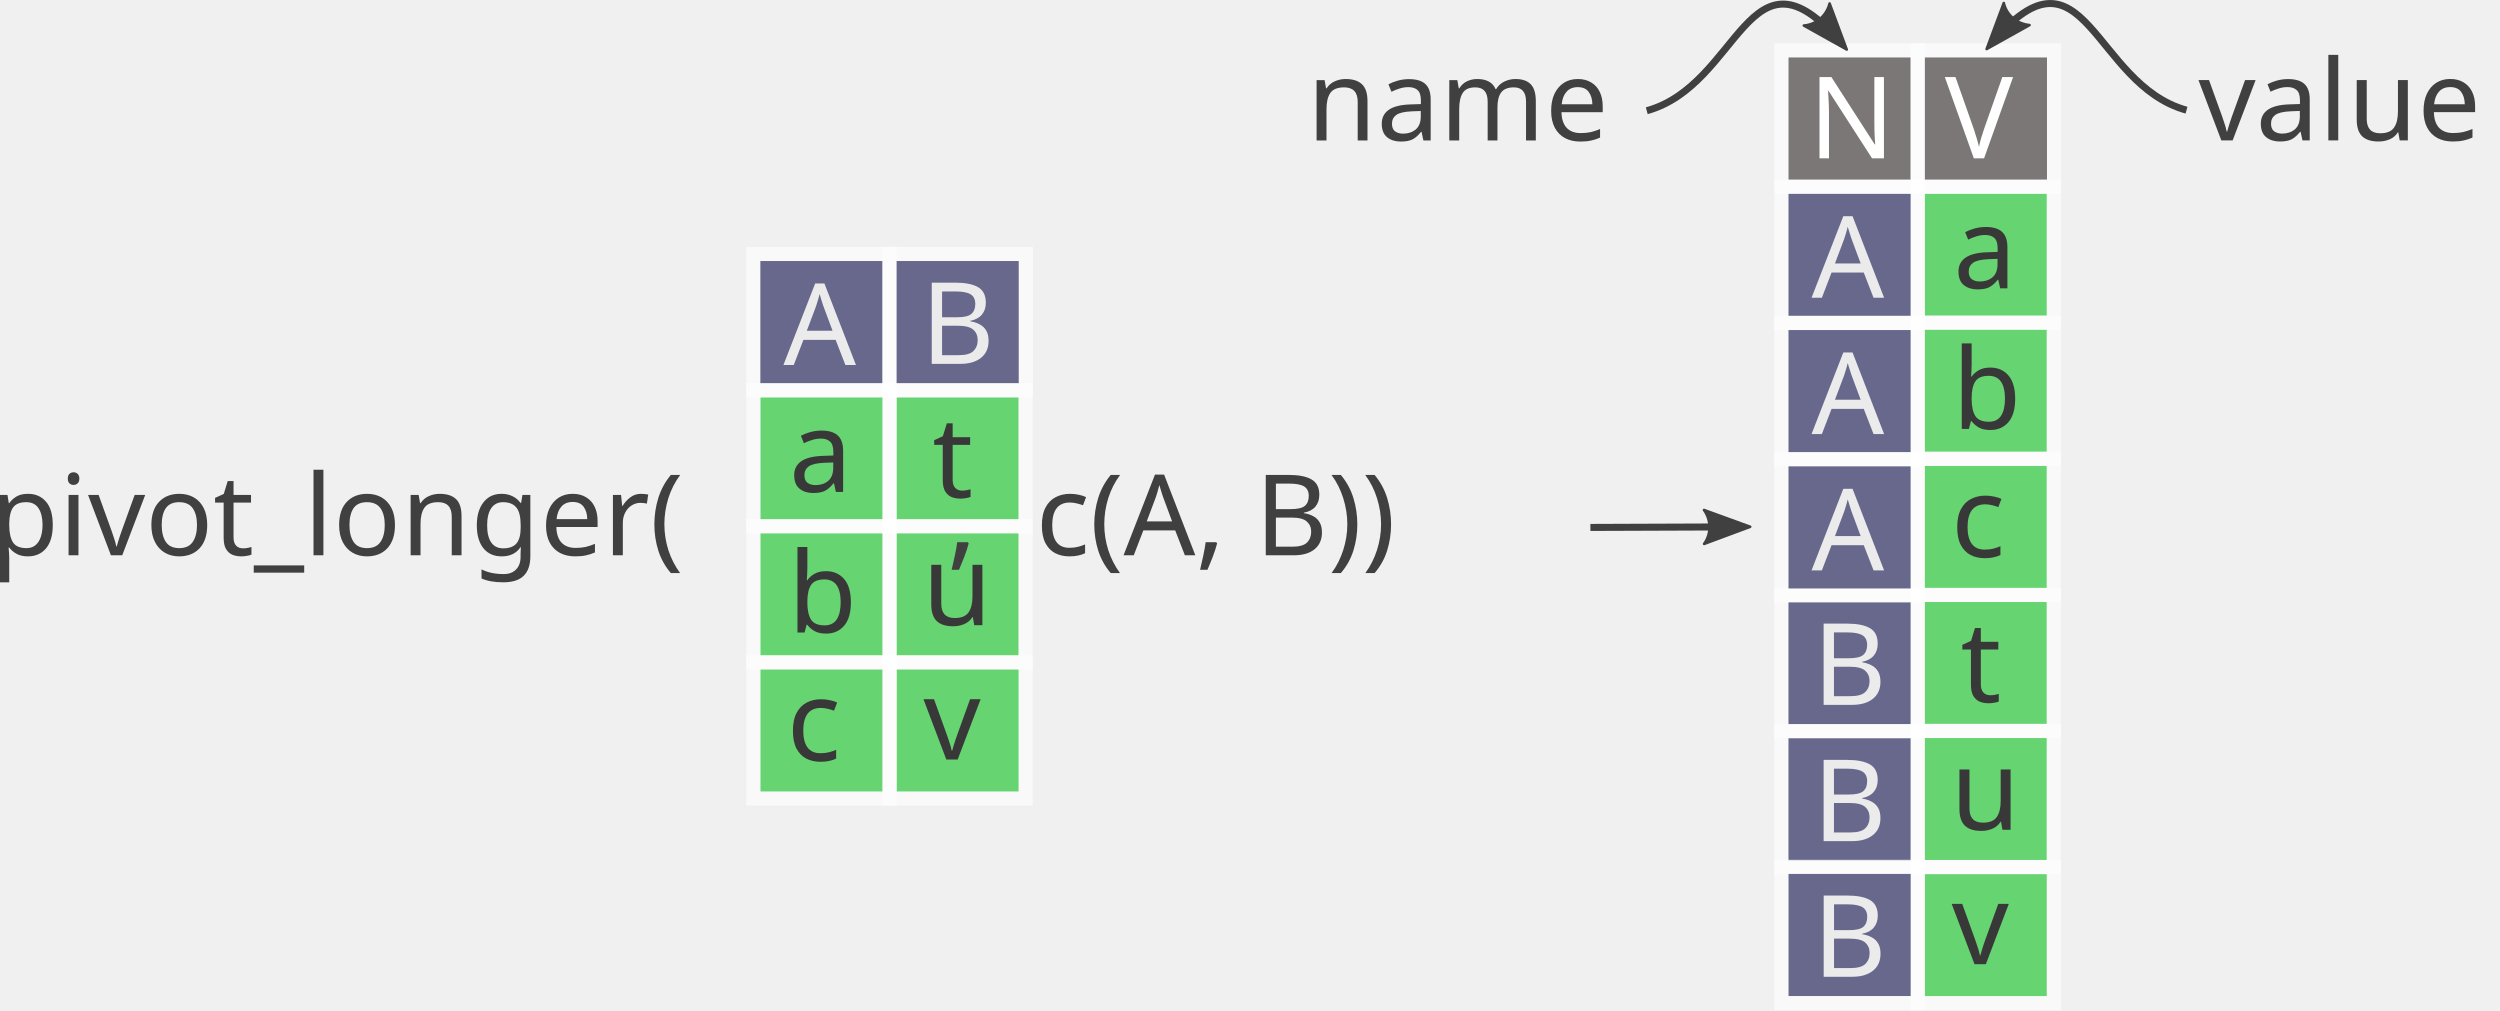
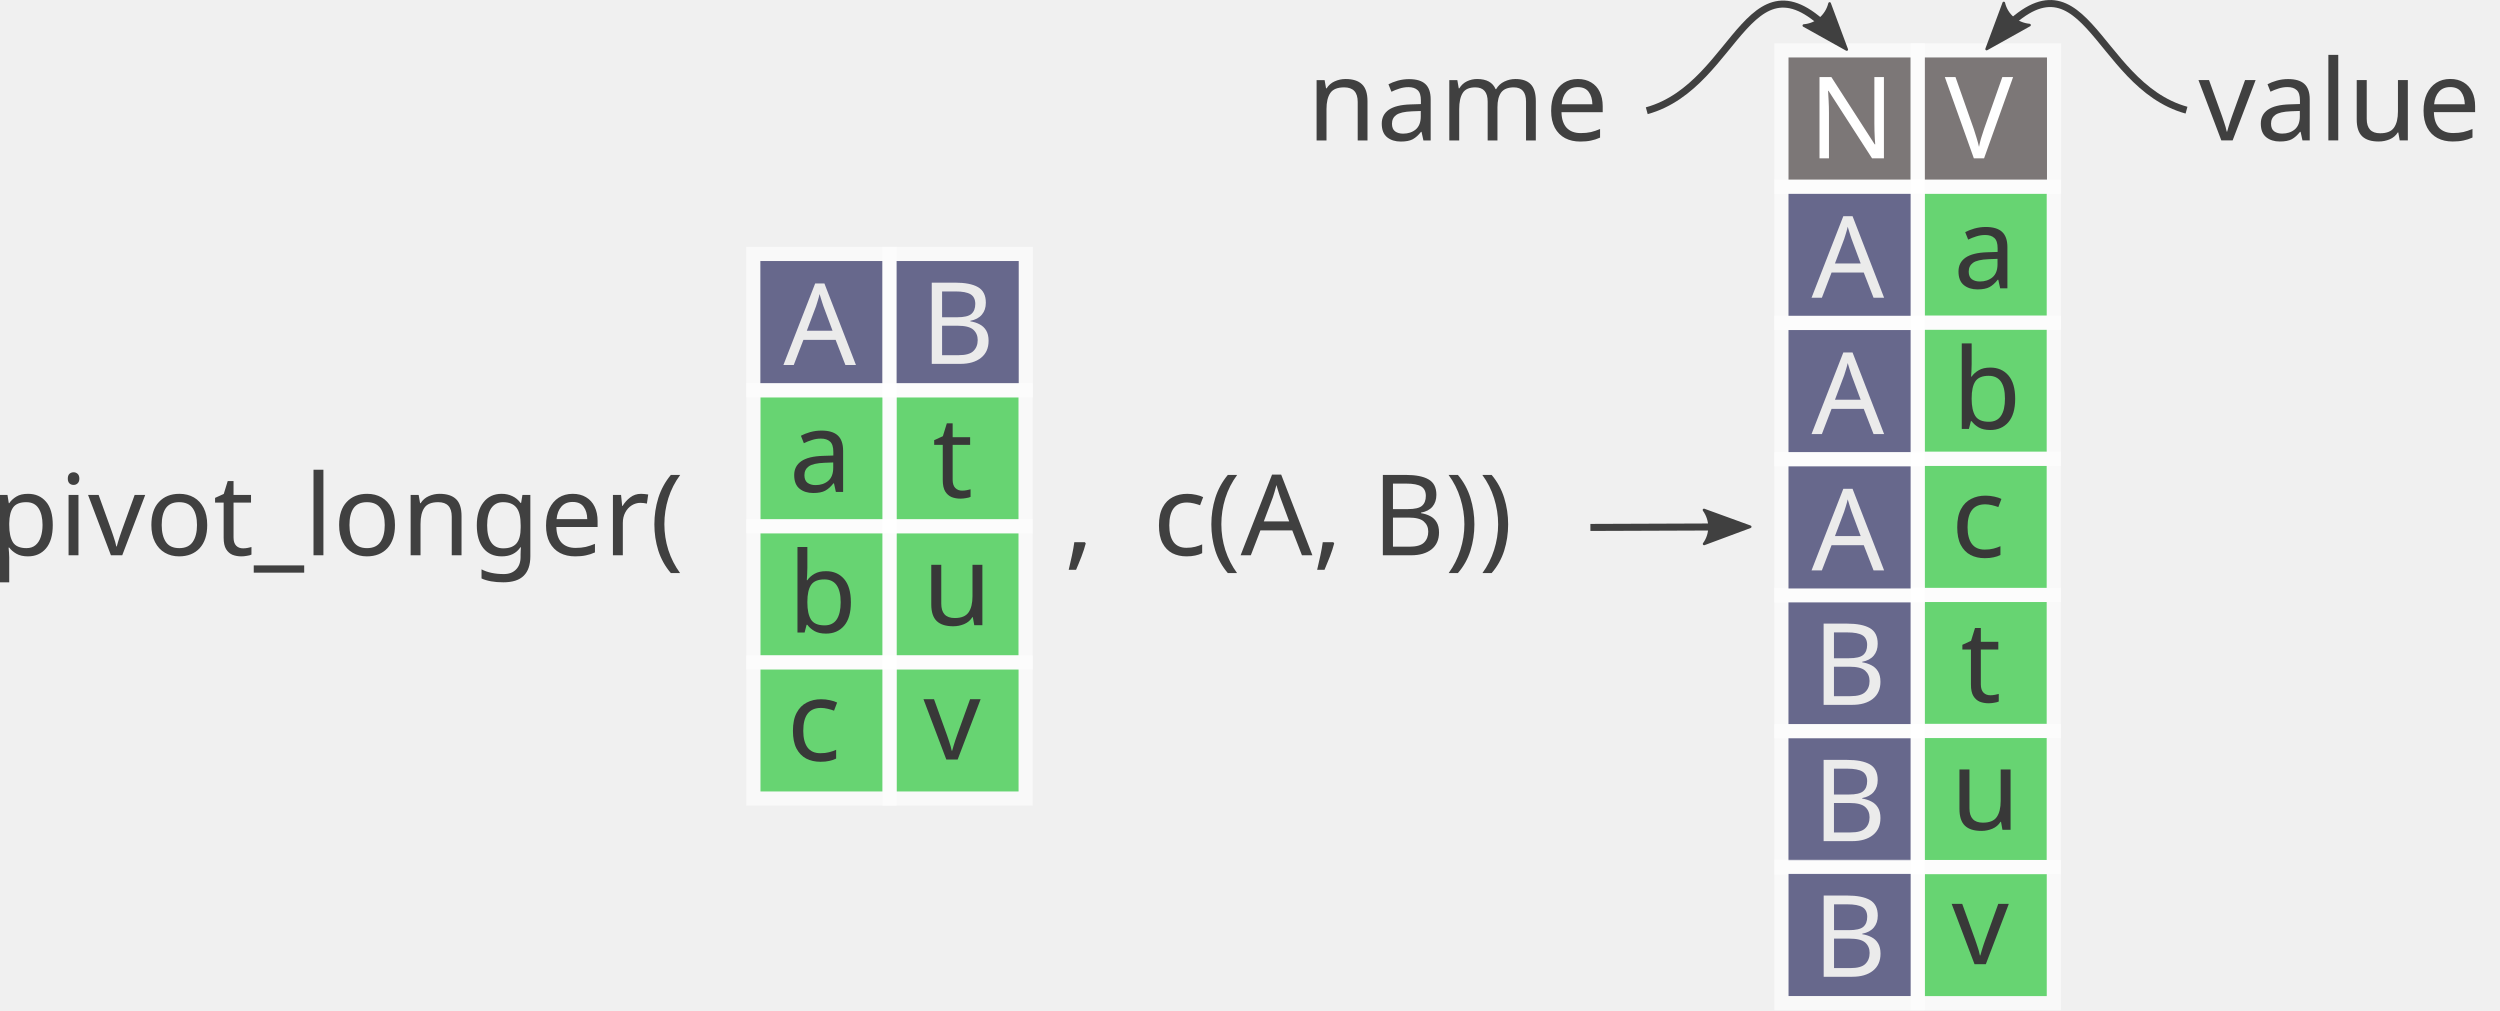
- <svg xmlns="http://www.w3.org/2000/svg" width="355.35" height="143.6" enable-background="new 0 0 1100 850" version="1.1" viewBox="0 0 355.35 143.6" xml:space="preserve">
-   <defs>
+ <svg xmlns="http://www.w3.org/2000/svg" width="355.35" height="143.6" enable-background="new 0 0 1100 850" version="1.1" viewBox="0 0 355.35 143.6" xml:space="preserve" id="svg191">
+   <defs id="defs7">
    <marker id="marker5162" overflow="visible" orient="auto">
-       <path transform="scale(-.6)" d="m8.719 4.034-10.926-4.018 10.926-4.018c-1.746 2.372-1.735 5.617 0 8.035z" fill="#404040" fill-rule="evenodd" stroke="#404040" stroke-linejoin="round" stroke-width=".625" />
+       <path transform="scale(-0.6)" d="M 8.719,4.034 -2.207,0.016 8.719,-4.002 c -1.746,2.372 -1.735,5.617 0,8.035 z" fill="#404040" fill-rule="evenodd" stroke="#404040" stroke-linejoin="round" stroke-width="0.625" id="path4" />
    </marker>
  </defs>
-   <g transform="translate(30.93 191.45)">
-     <g transform="translate(-32.54 -48.447)">
-       <g transform="translate(35.364 109.69)">
-         <g transform="translate(-150.95 -316.94)">
-           <rect x="243.63" y="119.72" width="19.343" height="19.343" fill="#00bf13" opacity=".572" stroke="#fff" stroke-width="2.014" />
-           <text x="249.732" y="134.966" fill="#383838" font-family="sans-serif" font-size="40px" letter-spacing="0px" stroke-width="1px" word-spacing="0px" style="line-height:125%" xml:space="preserve">
-             <tspan x="249.732" y="134.966" fill="#383838" font-family="sans-serif" font-size="16px" style="font-feature-settings:normal;font-variant-caps:normal;font-variant-ligatures:normal;font-variant-numeric:normal">t</tspan>
+   <g transform="translate(30.93 191.45)" id="g189">
+     <g transform="translate(-32.54 -48.447)" id="g65">
+       <g transform="translate(35.364 109.69)" id="g63">
+         <g transform="translate(-150.95 -316.94)" id="g27">
+           <rect x="243.63" y="119.72" width="19.343" height="19.343" fill="#00bf13" opacity=".572" stroke="#fff" stroke-width="2.014" id="rect9" />
+           <text x="249.732" y="134.966" fill="#383838" font-family="sans-serif" font-size="40px" letter-spacing="0px" stroke-width="1px" word-spacing="0px" style="line-height:125%" xml:space="preserve" id="text13">
+             <tspan x="249.732" y="134.966" fill="#383838" font-family="sans-serif" font-size="16px" style="font-feature-settings:normal;font-variant-caps:normal;font-variant-ligatures:normal;font-variant-numeric:normal" id="tspan11">t</tspan>
          </text>
-           <rect x="243.63" y="139.06" width="19.343" height="19.343" fill="#00bf13" opacity=".572" stroke="#fff" stroke-width="2.014" />
-           <text x="248.299" y="153.111" fill="#383838" font-family="sans-serif" font-size="40px" letter-spacing="0px" stroke-width="1px" word-spacing="0px" style="line-height:125%" xml:space="preserve">
-             <tspan x="248.299" y="153.111" fill="#383838" font-family="sans-serif" font-size="16px" style="font-feature-settings:normal;font-variant-caps:normal;font-variant-ligatures:normal;font-variant-numeric:normal">u</tspan>
+           <rect x="243.63" y="139.06" width="19.343" height="19.343" fill="#00bf13" opacity=".572" stroke="#fff" stroke-width="2.014" id="rect15" />
+           <text x="248.299" y="153.111" fill="#383838" font-family="sans-serif" font-size="40px" letter-spacing="0px" stroke-width="1px" word-spacing="0px" style="line-height:125%" xml:space="preserve" id="text19">
+             <tspan x="248.299" y="153.111" fill="#383838" font-family="sans-serif" font-size="16px" style="font-feature-settings:normal;font-variant-caps:normal;font-variant-ligatures:normal;font-variant-numeric:normal" id="tspan17">u</tspan>
          </text>
-           <rect x="243.64" y="158.41" width="19.343" height="19.343" fill="#00bf13" opacity=".572" stroke="#fff" stroke-width="2.014" />
-           <text x="248.458" y="172.212" fill="#383838" font-family="sans-serif" font-size="40px" letter-spacing="0px" stroke-width="1px" word-spacing="0px" style="line-height:125%" xml:space="preserve">
-             <tspan x="248.458" y="172.212" fill="#383838" font-family="sans-serif" font-size="16px" style="font-feature-settings:normal;font-variant-caps:normal;font-variant-ligatures:normal;font-variant-numeric:normal">v</tspan>
+           <rect x="243.64" y="158.41" width="19.343" height="19.343" fill="#00bf13" opacity=".572" stroke="#fff" stroke-width="2.014" id="rect21" />
+           <text x="248.458" y="172.212" fill="#383838" font-family="sans-serif" font-size="40px" letter-spacing="0px" stroke-width="1px" word-spacing="0px" style="line-height:125%" xml:space="preserve" id="text25">
+             <tspan x="248.458" y="172.212" fill="#383838" font-family="sans-serif" font-size="16px" style="font-feature-settings:normal;font-variant-caps:normal;font-variant-ligatures:normal;font-variant-numeric:normal" id="tspan23">v</tspan>
          </text>
        </g>
-         <g transform="translate(-1.0858 -4.4905)">
-           <rect x="74.424" y="-192.73" width="19.343" height="19.343" fill="#00bf13" opacity=".572" stroke="#fff" stroke-width="2.014" />
-           <text x="79.483" y="-178.279" fill="#383838" font-family="sans-serif" font-size="40px" letter-spacing="0px" stroke-width="1px" word-spacing="0px" style="line-height:125%" xml:space="preserve">
-             <tspan x="79.483" y="-178.279" fill="#383838" font-family="sans-serif" font-size="16px" style="font-feature-settings:normal;font-variant-caps:normal;font-variant-ligatures:normal;font-variant-numeric:normal">a</tspan>
+         <g transform="translate(-1.0858 -4.4905)" id="g47">
+           <rect x="74.424" y="-192.73" width="19.343" height="19.343" fill="#00bf13" opacity=".572" stroke="#fff" stroke-width="2.014" id="rect29" />
+           <text x="79.483" y="-178.279" fill="#383838" font-family="sans-serif" font-size="40px" letter-spacing="0px" stroke-width="1px" word-spacing="0px" style="line-height:125%" xml:space="preserve" id="text33">
+             <tspan x="79.483" y="-178.279" fill="#383838" font-family="sans-serif" font-size="16px" style="font-feature-settings:normal;font-variant-caps:normal;font-variant-ligatures:normal;font-variant-numeric:normal" id="tspan31">a</tspan>
          </text>
-           <rect x="74.421" y="-173.39" width="19.343" height="19.343" fill="#00bf13" opacity=".572" stroke="#fff" stroke-width="2.014" />
-           <text x="79.324" y="-158.293" fill="#383838" font-family="sans-serif" font-size="40px" letter-spacing="0px" stroke-width="1px" word-spacing="0px" style="line-height:125%" xml:space="preserve">
-             <tspan x="79.324" y="-158.293" fill="#383838" font-family="sans-serif" font-size="16px" style="font-feature-settings:normal;font-variant-caps:normal;font-variant-ligatures:normal;font-variant-numeric:normal">b</tspan>
+           <rect x="74.421" y="-173.39" width="19.343" height="19.343" fill="#00bf13" opacity=".572" stroke="#fff" stroke-width="2.014" id="rect35" />
+           <text x="79.324" y="-158.293" fill="#383838" font-family="sans-serif" font-size="40px" letter-spacing="0px" stroke-width="1px" word-spacing="0px" style="line-height:125%" xml:space="preserve" id="text39">
+             <tspan x="79.324" y="-158.293" fill="#383838" font-family="sans-serif" font-size="16px" style="font-feature-settings:normal;font-variant-caps:normal;font-variant-ligatures:normal;font-variant-numeric:normal" id="tspan37">b</tspan>
          </text>
-           <rect x="74.419" y="-154.04" width="19.343" height="19.343" fill="#00bf13" opacity=".572" stroke="#fff" stroke-width="2.014" />
-           <text x="79.165" y="-140.078" fill="#383838" font-family="sans-serif" font-size="40px" letter-spacing="0px" stroke-width="1px" word-spacing="0px" style="line-height:125%" xml:space="preserve">
-             <tspan x="79.165" y="-140.078" fill="#383838" font-family="sans-serif" font-size="16px" style="font-feature-settings:normal;font-variant-caps:normal;font-variant-ligatures:normal;font-variant-numeric:normal">c</tspan>
+           <rect x="74.419" y="-154.04" width="19.343" height="19.343" fill="#00bf13" opacity=".572" stroke="#fff" stroke-width="2.014" id="rect41" />
+           <text x="79.165" y="-140.078" fill="#383838" font-family="sans-serif" font-size="40px" letter-spacing="0px" stroke-width="1px" word-spacing="0px" style="line-height:125%" xml:space="preserve" id="text45">
+             <tspan x="79.165" y="-140.078" fill="#383838" font-family="sans-serif" font-size="16px" style="font-feature-settings:normal;font-variant-caps:normal;font-variant-ligatures:normal;font-variant-numeric:normal" id="tspan43">c</tspan>
          </text>
        </g>
-         <g transform="translate(-1.1426 8.88)">
-           <rect x="74.457" y="-225.48" width="19.376" height="19.376" fill="#000240" opacity=".572" stroke="#fff" stroke-width="2.017" />
-           <text x="78.744" y="-209.688" fill="#ebebeb" font-family="sans-serif" font-size="40.42px" letter-spacing="0px" stroke-width="1.01px" word-spacing="0px" style="line-height:125%" xml:space="preserve">
-             <tspan x="78.744" y="-209.688" fill="#ebebeb" font-family="sans-serif" font-size="16.168px" stroke-width="1.021px" style="font-feature-settings:normal;font-variant-caps:normal;font-variant-ligatures:normal;font-variant-numeric:normal">A</tspan>
+         <g transform="translate(-1.1426 8.88)" id="g61">
+           <rect x="74.457" y="-225.48" width="19.376" height="19.376" fill="#000240" opacity=".572" stroke="#fff" stroke-width="2.017" id="rect49" />
+           <text x="78.744" y="-209.688" fill="#ebebeb" font-family="sans-serif" font-size="40.42px" letter-spacing="0px" stroke-width="1.01px" word-spacing="0px" style="line-height:125%" xml:space="preserve" id="text53">
+             <tspan x="78.744" y="-209.688" fill="#ebebeb" font-family="sans-serif" font-size="16.168px" stroke-width="1.021px" style="font-feature-settings:normal;font-variant-caps:normal;font-variant-ligatures:normal;font-variant-numeric:normal" id="tspan51">A</tspan>
          </text>
-           <rect x="93.823" y="-225.48" width="19.376" height="19.376" fill="#000240" opacity=".572" stroke="#fff" stroke-width="2.017" />
-           <text x="98.264" y="-209.849" fill="#ebebeb" font-family="sans-serif" font-size="40.42px" letter-spacing="0px" stroke-width="1.01px" word-spacing="0px" style="line-height:125%" xml:space="preserve">
-             <tspan x="98.264" y="-209.849" fill="#ebebeb" font-family="sans-serif" font-size="16.168px" stroke-width="1.021px" style="font-feature-settings:normal;font-variant-caps:normal;font-variant-ligatures:normal;font-variant-numeric:normal">B</tspan>
+           <rect x="93.823" y="-225.48" width="19.376" height="19.376" fill="#000240" opacity=".572" stroke="#fff" stroke-width="2.017" id="rect55" />
+           <text x="98.264" y="-209.849" fill="#ebebeb" font-family="sans-serif" font-size="40.42px" letter-spacing="0px" stroke-width="1.01px" word-spacing="0px" style="line-height:125%" xml:space="preserve" id="text59">
+             <tspan x="98.264" y="-209.849" fill="#ebebeb" font-family="sans-serif" font-size="16.168px" stroke-width="1.021px" style="font-feature-settings:normal;font-variant-caps:normal;font-variant-ligatures:normal;font-variant-numeric:normal" id="tspan57">B</tspan>
          </text>
        </g>
      </g>
    </g>
-     <text x="-32.383" y="-112.52" fill="#000000" font-family="sans-serif" font-size="40px" letter-spacing="0px" stroke-width="1px" word-spacing="0px" style="line-height:125%" xml:space="preserve">
-       <tspan x="-32.383" y="-112.52" fill="#404040" font-family="sans-serif" font-size="16px" style="font-feature-settings:normal;font-variant-caps:normal;font-variant-ligatures:normal;font-variant-numeric:normal">pivot_longer(         ,  c(A, B))</tspan>
+     <text x="-32.383" y="-112.52" fill="#000000" font-family="sans-serif" font-size="40px" letter-spacing="0px" stroke-width="1px" word-spacing="0px" style="line-height:125%" xml:space="preserve" id="text69">
+       <tspan x="-32.383" y="-112.52" fill="#404040" font-family="sans-serif" font-size="16px" style="font-variant-ligatures:normal;font-variant-caps:normal;font-variant-numeric:normal;font-feature-settings:normal" id="tspan67">pivot_longer(             ,  c(A, B))</tspan>
    </text>
-     <path d="m195.13-116.48 21.385-0.08" fill="none" marker-end="url(#marker5162)" stroke="#404040" stroke-width="1px" />
-     <g transform="translate(-17.059 .74937)">
-       <g transform="translate(15.08 -227.36)">
-         <rect x="243.63" y="119.72" width="19.343" height="19.343" fill="#00bf13" opacity=".572" stroke="#fff" stroke-width="2.014" />
-         <text x="249.732" y="134.966" fill="#383838" font-family="sans-serif" font-size="40px" letter-spacing="0px" stroke-width="1px" word-spacing="0px" style="line-height:125%" xml:space="preserve">
-           <tspan x="249.732" y="134.966" fill="#383838" font-family="sans-serif" font-size="16px" style="font-feature-settings:normal;font-variant-caps:normal;font-variant-ligatures:normal;font-variant-numeric:normal">t</tspan>
+     <path d="m195.13-116.48 21.385-0.08" fill="none" marker-end="url(#marker5162)" stroke="#404040" stroke-width="1px" id="path71" />
+     <g transform="translate(-17.059 .74937)" id="g173">
+       <g transform="translate(15.08 -227.36)" id="g91">
+         <rect x="243.63" y="119.72" width="19.343" height="19.343" fill="#00bf13" opacity=".572" stroke="#fff" stroke-width="2.014" id="rect73" />
+         <text x="249.732" y="134.966" fill="#383838" font-family="sans-serif" font-size="40px" letter-spacing="0px" stroke-width="1px" word-spacing="0px" style="line-height:125%" xml:space="preserve" id="text77">
+           <tspan x="249.732" y="134.966" fill="#383838" font-family="sans-serif" font-size="16px" style="font-feature-settings:normal;font-variant-caps:normal;font-variant-ligatures:normal;font-variant-numeric:normal" id="tspan75">t</tspan>
        </text>
-         <rect x="243.63" y="139.06" width="19.343" height="19.343" fill="#00bf13" opacity=".572" stroke="#fff" stroke-width="2.014" />
-         <text x="248.299" y="153.111" fill="#383838" font-family="sans-serif" font-size="40px" letter-spacing="0px" stroke-width="1px" word-spacing="0px" style="line-height:125%" xml:space="preserve">
-           <tspan x="248.299" y="153.111" fill="#383838" font-family="sans-serif" font-size="16px" style="font-feature-settings:normal;font-variant-caps:normal;font-variant-ligatures:normal;font-variant-numeric:normal">u</tspan>
+         <rect x="243.63" y="139.06" width="19.343" height="19.343" fill="#00bf13" opacity=".572" stroke="#fff" stroke-width="2.014" id="rect79" />
+         <text x="248.299" y="153.111" fill="#383838" font-family="sans-serif" font-size="40px" letter-spacing="0px" stroke-width="1px" word-spacing="0px" style="line-height:125%" xml:space="preserve" id="text83">
+           <tspan x="248.299" y="153.111" fill="#383838" font-family="sans-serif" font-size="16px" style="font-feature-settings:normal;font-variant-caps:normal;font-variant-ligatures:normal;font-variant-numeric:normal" id="tspan81">u</tspan>
        </text>
-         <rect x="243.64" y="158.41" width="19.343" height="19.343" fill="#00bf13" opacity=".572" stroke="#fff" stroke-width="2.014" />
-         <text x="248.458" y="172.212" fill="#383838" font-family="sans-serif" font-size="40px" letter-spacing="0px" stroke-width="1px" word-spacing="0px" style="line-height:125%" xml:space="preserve">
-           <tspan x="248.458" y="172.212" fill="#383838" font-family="sans-serif" font-size="16px" style="font-feature-settings:normal;font-variant-caps:normal;font-variant-ligatures:normal;font-variant-numeric:normal">v</tspan>
+         <rect x="243.64" y="158.41" width="19.343" height="19.343" fill="#00bf13" opacity=".572" stroke="#fff" stroke-width="2.014" id="rect85" />
+         <text x="248.458" y="172.212" fill="#383838" font-family="sans-serif" font-size="40px" letter-spacing="0px" stroke-width="1px" word-spacing="0px" style="line-height:125%" xml:space="preserve" id="text89">
+           <tspan x="248.458" y="172.212" fill="#383838" font-family="sans-serif" font-size="16px" style="font-feature-settings:normal;font-variant-caps:normal;font-variant-ligatures:normal;font-variant-numeric:normal" id="tspan87">v</tspan>
        </text>
      </g>
-       <g transform="translate(184.29 27.063)">
-         <rect x="74.424" y="-192.73" width="19.343" height="19.343" fill="#00bf13" opacity=".572" stroke="#fff" stroke-width="2.014" />
-         <text x="79.483" y="-178.279" fill="#383838" font-family="sans-serif" font-size="40px" letter-spacing="0px" stroke-width="1px" word-spacing="0px" style="line-height:125%" xml:space="preserve">
-           <tspan x="79.483" y="-178.279" fill="#383838" font-family="sans-serif" font-size="16px" style="font-feature-settings:normal;font-variant-caps:normal;font-variant-ligatures:normal;font-variant-numeric:normal">a</tspan>
+       <g transform="translate(184.29 27.063)" id="g111">
+         <rect x="74.424" y="-192.73" width="19.343" height="19.343" fill="#00bf13" opacity=".572" stroke="#fff" stroke-width="2.014" id="rect93" />
+         <text x="79.483" y="-178.279" fill="#383838" font-family="sans-serif" font-size="40px" letter-spacing="0px" stroke-width="1px" word-spacing="0px" style="line-height:125%" xml:space="preserve" id="text97">
+           <tspan x="79.483" y="-178.279" fill="#383838" font-family="sans-serif" font-size="16px" style="font-feature-settings:normal;font-variant-caps:normal;font-variant-ligatures:normal;font-variant-numeric:normal" id="tspan95">a</tspan>
        </text>
-         <rect x="74.421" y="-173.39" width="19.343" height="19.343" fill="#00bf13" opacity=".572" stroke="#fff" stroke-width="2.014" />
-         <text x="79.324" y="-158.293" fill="#383838" font-family="sans-serif" font-size="40px" letter-spacing="0px" stroke-width="1px" word-spacing="0px" style="line-height:125%" xml:space="preserve">
-           <tspan x="79.324" y="-158.293" fill="#383838" font-family="sans-serif" font-size="16px" style="font-feature-settings:normal;font-variant-caps:normal;font-variant-ligatures:normal;font-variant-numeric:normal">b</tspan>
+         <rect x="74.421" y="-173.39" width="19.343" height="19.343" fill="#00bf13" opacity=".572" stroke="#fff" stroke-width="2.014" id="rect99" />
+         <text x="79.324" y="-158.293" fill="#383838" font-family="sans-serif" font-size="40px" letter-spacing="0px" stroke-width="1px" word-spacing="0px" style="line-height:125%" xml:space="preserve" id="text103">
+           <tspan x="79.324" y="-158.293" fill="#383838" font-family="sans-serif" font-size="16px" style="font-feature-settings:normal;font-variant-caps:normal;font-variant-ligatures:normal;font-variant-numeric:normal" id="tspan101">b</tspan>
        </text>
-         <rect x="74.419" y="-154.04" width="19.343" height="19.343" fill="#00bf13" opacity=".572" stroke="#fff" stroke-width="2.014" />
-         <text x="79.165" y="-140.078" fill="#383838" font-family="sans-serif" font-size="40px" letter-spacing="0px" stroke-width="1px" word-spacing="0px" style="line-height:125%" xml:space="preserve">
-           <tspan x="79.165" y="-140.078" fill="#383838" font-family="sans-serif" font-size="16px" style="font-feature-settings:normal;font-variant-caps:normal;font-variant-ligatures:normal;font-variant-numeric:normal">c</tspan>
+         <rect x="74.419" y="-154.04" width="19.343" height="19.343" fill="#00bf13" opacity=".572" stroke="#fff" stroke-width="2.014" id="rect105" />
+         <text x="79.165" y="-140.078" fill="#383838" font-family="sans-serif" font-size="40px" letter-spacing="0px" stroke-width="1px" word-spacing="0px" style="line-height:125%" xml:space="preserve" id="text109">
+           <tspan x="79.165" y="-140.078" fill="#383838" font-family="sans-serif" font-size="16px" style="font-feature-settings:normal;font-variant-caps:normal;font-variant-ligatures:normal;font-variant-numeric:normal" id="tspan107">c</tspan>
        </text>
      </g>
-       <g transform="translate(164.88 59.809)">
-         <rect x="74.457" y="-225.48" width="19.376" height="19.376" fill="#000240" opacity=".572" stroke="#fff" stroke-width="2.017" />
-         <text x="78.744" y="-209.688" fill="#ebebeb" font-family="sans-serif" font-size="40.42px" letter-spacing="0px" stroke-width="1.01px" word-spacing="0px" style="line-height:125%" xml:space="preserve">
-           <tspan x="78.744" y="-209.688" fill="#ebebeb" font-family="sans-serif" font-size="16.168px" stroke-width="1.021px" style="font-feature-settings:normal;font-variant-caps:normal;font-variant-ligatures:normal;font-variant-numeric:normal">A</tspan>
+       <g transform="translate(164.88 59.809)" id="g119">
+         <rect x="74.457" y="-225.48" width="19.376" height="19.376" fill="#000240" opacity=".572" stroke="#fff" stroke-width="2.017" id="rect113" />
+         <text x="78.744" y="-209.688" fill="#ebebeb" font-family="sans-serif" font-size="40.42px" letter-spacing="0px" stroke-width="1.01px" word-spacing="0px" style="line-height:125%" xml:space="preserve" id="text117">
+           <tspan x="78.744" y="-209.688" fill="#ebebeb" font-family="sans-serif" font-size="16.168px" stroke-width="1.021px" style="font-feature-settings:normal;font-variant-caps:normal;font-variant-ligatures:normal;font-variant-numeric:normal" id="tspan115">A</tspan>
        </text>
      </g>
-       <g transform="translate(145.51 117.84)">
-         <rect x="93.823" y="-225.48" width="19.376" height="19.376" fill="#000240" opacity=".572" stroke="#fff" stroke-width="2.017" />
-         <text x="98.264" y="-209.849" fill="#ebebeb" font-family="sans-serif" font-size="40.42px" letter-spacing="0px" stroke-width="1.01px" word-spacing="0px" style="line-height:125%" xml:space="preserve">
-           <tspan x="98.264" y="-209.849" fill="#ebebeb" font-family="sans-serif" font-size="16.168px" stroke-width="1.021px" style="font-feature-settings:normal;font-variant-caps:normal;font-variant-ligatures:normal;font-variant-numeric:normal">B</tspan>
+       <g transform="translate(145.51 117.84)" id="g127">
+         <rect x="93.823" y="-225.48" width="19.376" height="19.376" fill="#000240" opacity=".572" stroke="#fff" stroke-width="2.017" id="rect121" />
+         <text x="98.264" y="-209.849" fill="#ebebeb" font-family="sans-serif" font-size="40.42px" letter-spacing="0px" stroke-width="1.01px" word-spacing="0px" style="line-height:125%" xml:space="preserve" id="text125">
+           <tspan x="98.264" y="-209.849" fill="#ebebeb" font-family="sans-serif" font-size="16.168px" stroke-width="1.021px" style="font-feature-settings:normal;font-variant-caps:normal;font-variant-ligatures:normal;font-variant-numeric:normal" id="tspan123">B</tspan>
        </text>
      </g>
-       <g transform="translate(145.51 137.21)">
-         <rect x="93.823" y="-225.48" width="19.376" height="19.376" fill="#000240" opacity=".572" stroke="#fff" stroke-width="2.017" />
-         <text x="98.264" y="-209.849" fill="#ebebeb" font-family="sans-serif" font-size="40.42px" letter-spacing="0px" stroke-width="1.01px" word-spacing="0px" style="line-height:125%" xml:space="preserve">
-           <tspan x="98.264" y="-209.849" fill="#ebebeb" font-family="sans-serif" font-size="16.168px" stroke-width="1.021px" style="font-feature-settings:normal;font-variant-caps:normal;font-variant-ligatures:normal;font-variant-numeric:normal">B</tspan>
+       <g transform="translate(145.51 137.21)" id="g135">
+         <rect x="93.823" y="-225.48" width="19.376" height="19.376" fill="#000240" opacity=".572" stroke="#fff" stroke-width="2.017" id="rect129" />
+         <text x="98.264" y="-209.849" fill="#ebebeb" font-family="sans-serif" font-size="40.42px" letter-spacing="0px" stroke-width="1.01px" word-spacing="0px" style="line-height:125%" xml:space="preserve" id="text133">
+           <tspan x="98.264" y="-209.849" fill="#ebebeb" font-family="sans-serif" font-size="16.168px" stroke-width="1.021px" style="font-feature-settings:normal;font-variant-caps:normal;font-variant-ligatures:normal;font-variant-numeric:normal" id="tspan131">B</tspan>
        </text>
      </g>
-       <g transform="translate(145.52 156.49)">
-         <rect x="93.823" y="-225.48" width="19.376" height="19.376" fill="#000240" opacity=".572" stroke="#fff" stroke-width="2.017" />
-         <text x="98.264" y="-209.849" fill="#ebebeb" font-family="sans-serif" font-size="40.42px" letter-spacing="0px" stroke-width="1.01px" word-spacing="0px" style="line-height:125%" xml:space="preserve">
-           <tspan x="98.264" y="-209.849" fill="#ebebeb" font-family="sans-serif" font-size="16.168px" stroke-width="1.021px" style="font-feature-settings:normal;font-variant-caps:normal;font-variant-ligatures:normal;font-variant-numeric:normal">B</tspan>
+       <g transform="translate(145.52 156.49)" id="g143">
+         <rect x="93.823" y="-225.48" width="19.376" height="19.376" fill="#000240" opacity=".572" stroke="#fff" stroke-width="2.017" id="rect137" />
+         <text x="98.264" y="-209.849" fill="#ebebeb" font-family="sans-serif" font-size="40.42px" letter-spacing="0px" stroke-width="1.01px" word-spacing="0px" style="line-height:125%" xml:space="preserve" id="text141">
+           <tspan x="98.264" y="-209.849" fill="#ebebeb" font-family="sans-serif" font-size="16.168px" stroke-width="1.021px" style="font-feature-settings:normal;font-variant-caps:normal;font-variant-ligatures:normal;font-variant-numeric:normal" id="tspan139">B</tspan>
        </text>
      </g>
-       <g transform="translate(164.88 79.184)">
-         <rect x="74.457" y="-225.48" width="19.376" height="19.376" fill="#000240" opacity=".572" stroke="#fff" stroke-width="2.017" />
-         <text x="78.744" y="-209.688" fill="#ebebeb" font-family="sans-serif" font-size="40.42px" letter-spacing="0px" stroke-width="1.01px" word-spacing="0px" style="line-height:125%" xml:space="preserve">
-           <tspan x="78.744" y="-209.688" fill="#ebebeb" font-family="sans-serif" font-size="16.168px" stroke-width="1.021px" style="font-feature-settings:normal;font-variant-caps:normal;font-variant-ligatures:normal;font-variant-numeric:normal">A</tspan>
+       <g transform="translate(164.88 79.184)" id="g151">
+         <rect x="74.457" y="-225.48" width="19.376" height="19.376" fill="#000240" opacity=".572" stroke="#fff" stroke-width="2.017" id="rect145" />
+         <text x="78.744" y="-209.688" fill="#ebebeb" font-family="sans-serif" font-size="40.42px" letter-spacing="0px" stroke-width="1.01px" word-spacing="0px" style="line-height:125%" xml:space="preserve" id="text149">
+           <tspan x="78.744" y="-209.688" fill="#ebebeb" font-family="sans-serif" font-size="16.168px" stroke-width="1.021px" style="font-feature-settings:normal;font-variant-caps:normal;font-variant-ligatures:normal;font-variant-numeric:normal" id="tspan147">A</tspan>
        </text>
      </g>
-       <g transform="translate(164.88 98.56)">
-         <rect x="74.457" y="-225.48" width="19.376" height="19.376" fill="#000240" opacity=".572" stroke="#fff" stroke-width="2.017" />
-         <text x="78.744" y="-209.688" fill="#ebebeb" font-family="sans-serif" font-size="40.42px" letter-spacing="0px" stroke-width="1.01px" word-spacing="0px" style="line-height:125%" xml:space="preserve">
-           <tspan x="78.744" y="-209.688" fill="#ebebeb" font-family="sans-serif" font-size="16.168px" stroke-width="1.021px" style="font-feature-settings:normal;font-variant-caps:normal;font-variant-ligatures:normal;font-variant-numeric:normal">A</tspan>
+       <g transform="translate(164.88 98.56)" id="g159">
+         <rect x="74.457" y="-225.48" width="19.376" height="19.376" fill="#000240" opacity=".572" stroke="#fff" stroke-width="2.017" id="rect153" />
+         <text x="78.744" y="-209.688" fill="#ebebeb" font-family="sans-serif" font-size="40.42px" letter-spacing="0px" stroke-width="1.01px" word-spacing="0px" style="line-height:125%" xml:space="preserve" id="text157">
+           <tspan x="78.744" y="-209.688" fill="#ebebeb" font-family="sans-serif" font-size="16.168px" stroke-width="1.021px" style="font-feature-settings:normal;font-variant-caps:normal;font-variant-ligatures:normal;font-variant-numeric:normal" id="tspan155">A</tspan>
        </text>
      </g>
-       <rect x="239.34" y="-185.04" width="19.375" height="19.375" fill="#241c1c" opacity=".572" stroke="#fff" stroke-width="2.017" />
-       <text x="243.192" y="-169.693" fill="#ffffff" font-family="sans-serif" font-size="40.42px" letter-spacing="0px" stroke-width="1.01px" word-spacing="0px" style="line-height:125%" xml:space="preserve">
-         <tspan x="243.192" y="-169.693" fill="#ffffff" font-family="sans-serif" font-size="16.168px" stroke-width="1.021px" style="font-feature-settings:normal;font-variant-caps:normal;font-variant-ligatures:normal;font-variant-numeric:normal">N</tspan>
+       <rect x="239.34" y="-185.04" width="19.375" height="19.375" fill="#241c1c" opacity=".572" stroke="#fff" stroke-width="2.017" id="rect161" />
+       <text x="243.192" y="-169.693" fill="#ffffff" font-family="sans-serif" font-size="40.42px" letter-spacing="0px" stroke-width="1.01px" word-spacing="0px" style="line-height:125%" xml:space="preserve" id="text165">
+         <tspan x="243.192" y="-169.693" fill="#ffffff" font-family="sans-serif" font-size="16.168px" stroke-width="1.021px" style="font-feature-settings:normal;font-variant-caps:normal;font-variant-ligatures:normal;font-variant-numeric:normal" id="tspan163">N</tspan>
      </text>
-       <rect x="258.72" y="-185.04" width="19.375" height="19.375" fill="#241c1c" opacity=".572" stroke="#fff" stroke-width="2.017" />
-       <text x="262.567" y="-169.693" fill="#ffffff" font-family="sans-serif" font-size="40.42px" letter-spacing="0px" stroke-width="1.01px" word-spacing="0px" style="line-height:125%" xml:space="preserve">
-         <tspan x="262.567" y="-169.693" fill="#ffffff" font-family="sans-serif" font-size="16.168px" stroke-width="1.021px" style="font-feature-settings:normal;font-variant-caps:normal;font-variant-ligatures:normal;font-variant-numeric:normal">V</tspan>
+       <rect x="258.72" y="-185.04" width="19.375" height="19.375" fill="#241c1c" opacity=".572" stroke="#fff" stroke-width="2.017" id="rect167" />
+       <text x="262.567" y="-169.693" fill="#ffffff" font-family="sans-serif" font-size="40.42px" letter-spacing="0px" stroke-width="1.01px" word-spacing="0px" style="line-height:125%" xml:space="preserve" id="text171">
+         <tspan x="262.567" y="-169.693" fill="#ffffff" font-family="sans-serif" font-size="16.168px" stroke-width="1.021px" style="font-feature-settings:normal;font-variant-caps:normal;font-variant-ligatures:normal;font-variant-numeric:normal" id="tspan169">V</tspan>
      </text>
    </g>
-     <g stroke-width="1px">
-       <path d="m203.14-175.71c13.289-3.654 14.435-25.002 27.557-9.699" fill="none" marker-end="url(#marker5162)" stroke="#404040" />
-       <path d="m279.86-175.79c-13.289-3.654-14.435-25.002-27.557-9.699" fill="none" marker-end="url(#marker5162)" stroke="#404040" />
-       <text x="154.85" y="-171.482" fill="#000000" font-family="sans-serif" font-size="40px" letter-spacing="0px" word-spacing="0px" style="line-height:125%" xml:space="preserve">
-         <tspan x="154.85" y="-171.482" fill="#404040" font-family="sans-serif" font-size="16px" style="font-feature-settings:normal;font-variant-caps:normal;font-variant-ligatures:normal;font-variant-numeric:normal">name</tspan>
+     <g stroke-width="1px" id="g187">
+       <path d="m203.14-175.71c13.289-3.654 14.435-25.002 27.557-9.699" fill="none" marker-end="url(#marker5162)" stroke="#404040" id="path175" />
+       <path d="m279.86-175.79c-13.289-3.654-14.435-25.002-27.557-9.699" fill="none" marker-end="url(#marker5162)" stroke="#404040" id="path177" />
+       <text x="154.85" y="-171.482" fill="#000000" font-family="sans-serif" font-size="40px" letter-spacing="0px" word-spacing="0px" style="line-height:125%" xml:space="preserve" id="text181">
+         <tspan x="154.85" y="-171.482" fill="#404040" font-family="sans-serif" font-size="16px" style="font-feature-settings:normal;font-variant-caps:normal;font-variant-ligatures:normal;font-variant-numeric:normal" id="tspan179">name</tspan>
      </text>
-       <text x="281.558" y="-171.496" fill="#000000" font-family="sans-serif" font-size="40px" letter-spacing="0px" word-spacing="0px" style="line-height:125%" xml:space="preserve">
-         <tspan x="281.558" y="-171.496" fill="#404040" font-family="sans-serif" font-size="16px" style="font-feature-settings:normal;font-variant-caps:normal;font-variant-ligatures:normal;font-variant-numeric:normal">value</tspan>
+       <text x="281.558" y="-171.496" fill="#000000" font-family="sans-serif" font-size="40px" letter-spacing="0px" word-spacing="0px" style="line-height:125%" xml:space="preserve" id="text185">
+         <tspan x="281.558" y="-171.496" fill="#404040" font-family="sans-serif" font-size="16px" style="font-feature-settings:normal;font-variant-caps:normal;font-variant-ligatures:normal;font-variant-numeric:normal" id="tspan183">value</tspan>
      </text>
    </g>
  </g>
</svg>
